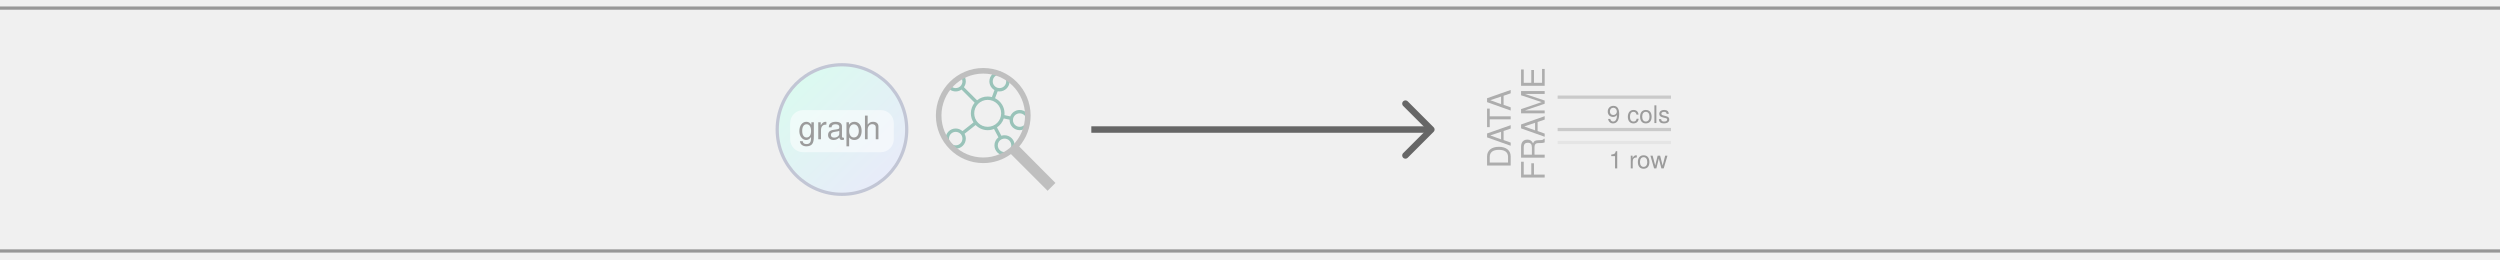
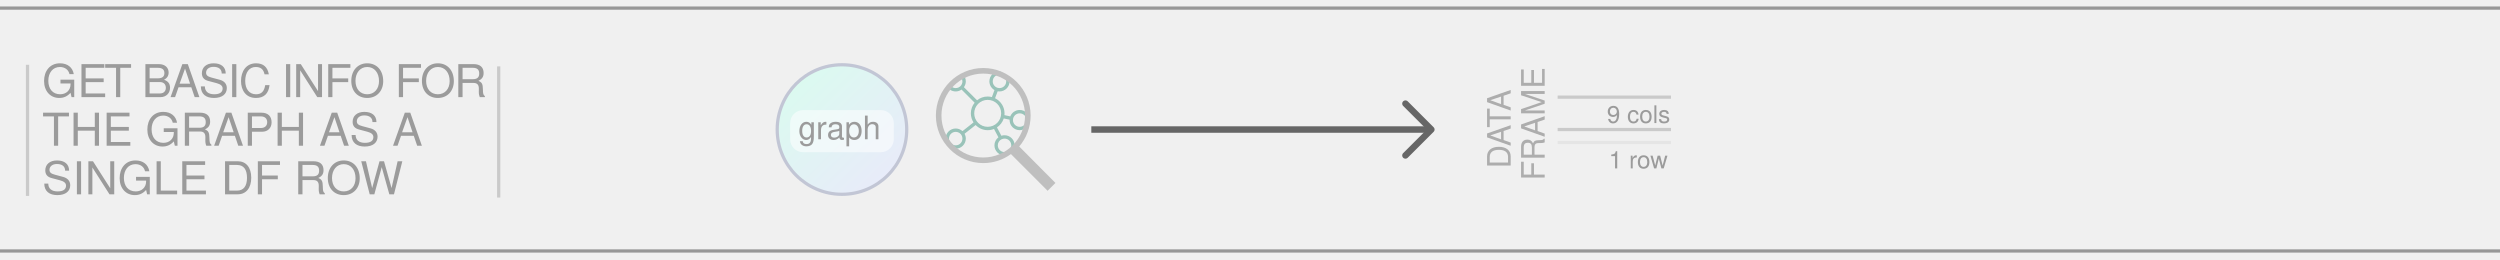
<svg xmlns="http://www.w3.org/2000/svg" xmlns:xlink="http://www.w3.org/1999/xlink" width="772px" height="80px" viewBox="0 0 772 80" version="1.1">
  <defs>
    <rect id="path-1" x="-6" y="2" width="784" height="76" />
    <mask id="mask-2" maskContentUnits="userSpaceOnUse" maskUnits="objectBoundingBox" x="0" y="0" width="784" height="76" fill="white">
      <use xlink:href="#path-1" />
    </mask>
    <linearGradient x1="14.999%" y1="13.838%" x2="87.396%" y2="88.282%" id="linearGradient-3">
      <stop stop-color="#DBFAF0" offset="0%" />
      <stop stop-color="#E8EBF9" offset="97.322%" />
      <stop stop-color="#E8EAF9" offset="100%" />
    </linearGradient>
  </defs>
  <g id="Graph-Functions---inspection" stroke="none" stroke-width="1" fill="none" fill-rule="evenodd">
    <use id="Rectangle" stroke="#979797" mask="url(#mask-2)" stroke-width="2" xlink:href="#path-1" />
+     <g id="small_icon__get_nbrs-copy-10" transform="translate(7, 17)">
+       <path d="M1.5,3.5 L1.5,43" id="Line-Copy-9" stroke="#CACACA" stroke-linecap="square" />
+       <text id="GET-BASIC-INFO-FOR" font-family="HelveticaNeue, Helvetica Neue" font-size="14" font-weight="normal" fill="#9B9B9B">
+         <tspan x="6" y="13">GE</tspan>
+         <tspan x="25.18" y="13" letter-spacing="-0.417">T BASIC INFO FOR</tspan>
+       </text>
+       <text id="THE-GRAPH-AS-A" font-family="HelveticaNeue, Helvetica Neue" font-size="14" font-weight="normal" fill="#9B9B9B">
+         <tspan x="6" y="28">THE GRAPH AS A</tspan>
+       </text>
+       <text id="SINGLE-DF-ROW" font-family="HelveticaNeue, Helvetica Neue" font-size="14" font-weight="normal" fill="#9B9B9B">
+         <tspan x="6" y="43">SINGLE DF ROW</tspan>
+       </text>
+       <path d="M147,4 L147,43.5" id="Line-Copy-31" stroke="#CACACA" stroke-linecap="square" />
+     </g>
    <g id="graph_info" transform="translate(240, 19)">
      <g id="graph-object" transform="translate(0, 1)">
        <ellipse id="graph-shape" stroke="#C2C6D5" stroke-width="1" fill="url(#linearGradient-3)" fill-rule="evenodd" cx="20" cy="20" rx="20" ry="20" />
        <rect id="graph-text-box" fill-opacity="0.528" fill="#FFFFFF" fill-rule="evenodd" x="4" y="14" width="32" height="13" rx="4" />
        <text id="graph-text" font-family="Helvetica-Light, Helvetica" font-size="10" font-weight="300" fill="#9B9B9B">
          <tspan x="6.5" y="23">graph</tspan>
        </text>
      </g>
      <g id="invert_selection-copy" transform="translate(97, 11)" stroke="#666666">
        <g id="Wireframe-Line-01">
          <g>
            <polyline id="arrowhead" stroke-width="2" stroke-linecap="round" stroke-linejoin="round" points="97 2 105 10 97 18" />
            <path d="M104,10 L0,10" id="Line" stroke-width="2" />
          </g>
        </g>
      </g>
      <g id="Group-2-Copy-2" transform="translate(49, 2)" fill-rule="nonzero">
        <g id="Mind-Map_bfbfbf" transform="translate(3, 1)" fill-opacity="0.435" fill="#288872">
          <path d="M3.522,2.427 C2.753,3.092 3.452,2.524 2.338,3.42 C1.61,3.977 2.589,3.114 0.507,4.82 C1.065,5.674 2.029,6.24 3.12,6.24 C3.793,6.24 4.413,6.02 4.924,5.655 L8.97,9.717 C8.236,10.614 7.8,11.755 7.8,13 C7.8,14.029 8.111,14.987 8.629,15.795 L5.216,18.492 C4.662,17.988 3.925,17.68 3.12,17.68 C1.403,17.68 0,19.083 0,20.8 C0,22.517 1.403,23.92 3.12,23.92 C4.837,23.92 6.24,22.517 6.24,20.8 C6.24,20.256 6.097,19.752 5.85,19.305 L9.279,16.608 C10.225,17.582 11.539,18.2 13,18.2 C13.691,18.2 14.346,18.072 14.95,17.826 L16.315,20.41 C15.569,20.981 15.08,21.873 15.08,22.88 C15.08,24.597 16.483,26 18.2,26 C19.917,26 21.32,24.597 21.32,22.88 C21.32,21.163 19.917,19.76 18.2,19.76 C17.86,19.76 17.532,19.821 17.225,19.922 L15.86,17.339 C16.842,16.69 17.591,15.719 17.956,14.576 L19.76,14.95 C19.758,14.992 19.76,15.037 19.76,15.08 C19.76,16.797 21.163,18.2 22.88,18.2 C24.597,18.2 26,16.797 26,15.08 C26,13.363 24.597,11.96 22.88,11.96 C21.562,11.96 20.427,12.781 19.971,13.943 L18.168,13.553 C18.186,13.373 18.2,13.185 18.2,13 C18.2,10.954 17,9.184 15.275,8.336 L16.071,6.191 C16.254,6.225 16.448,6.24 16.64,6.24 C18.357,6.24 19.76,4.837 19.76,3.12 C19.76,2.985 19.75,2.857 19.73,2.735 C18.899,1.915 18.147,0.827 16.883,0.088 C16.799,0.081 16.725,0 16.64,0 C14.923,0 13.52,1.403 13.52,3.12 C13.52,4.272 14.162,5.277 15.096,5.817 L14.3,7.979 C13.882,7.87 13.451,7.8 13,7.8 C11.754,7.8 10.614,8.236 9.717,8.97 L5.655,4.924 C6.02,4.413 6.24,3.793 6.24,3.12 C6.24,2.201 5.838,1.371 5.2,0.799 C4.126,1.699 4.256,1.906 3.522,2.427 Z M3.625,1.855 C4.004,1.855 2.447,2.769 4.157,1.314 C4.782,1.671 5.2,2.344 5.2,3.12 C5.2,4.275 4.275,5.2 3.12,5.2 C2.22,5.2 1.46,4.638 1.168,3.844 C2.481,2.779 1.545,3.916 1.545,3.661 C2.283,3.176 2.638,2.839 3.625,1.855 Z M16.64,1.04 C17.795,1.04 18.72,1.965 18.72,3.12 C18.72,4.275 17.795,5.2 16.64,5.2 C15.485,5.2 14.56,4.275 14.56,3.12 C14.56,1.965 15.485,1.04 16.64,1.04 Z M13,8.84 C15.305,8.84 17.16,10.698 17.16,13 C17.16,15.305 15.305,17.16 13,17.16 C10.696,17.16 8.84,15.305 8.84,13 C8.84,11.882 9.279,10.87 9.994,10.124 C10.037,10.092 10.076,10.053 10.107,10.01 C10.855,9.286 11.873,8.84 13,8.84 Z M22.88,13 C24.035,13 24.96,13.925 24.96,15.08 C24.96,16.235 24.035,17.16 22.88,17.16 C21.725,17.16 20.8,16.235 20.8,15.08 C20.8,13.925 21.725,13 22.88,13 Z M3.12,18.72 C4.275,18.72 5.2,19.645 5.2,20.8 C5.2,21.955 4.275,22.88 3.12,22.88 C1.965,22.88 1.04,21.955 1.04,20.8 C1.04,19.645 1.965,18.72 3.12,18.72 Z M18.2,20.8 C19.355,20.8 20.28,21.725 20.28,22.88 C20.28,24.035 19.355,24.96 18.2,24.96 C17.045,24.96 16.12,24.035 16.12,22.88 C16.12,22.091 16.551,21.413 17.192,21.06 C17.209,21.055 17.225,21.05 17.241,21.044 C17.248,21.04 17.251,21.031 17.258,21.027 C17.269,21.022 17.279,21.017 17.29,21.011 C17.565,20.878 17.873,20.8 18.2,20.8 Z" id="Shape" />
        </g>
        <g id="Search_bfbfbf" fill="#BFBFBF">
          <path d="M14.628,0 C6.559,0 0,6.584 0,14.682 C0,22.78 6.559,29.364 14.628,29.364 C17.82,29.364 20.772,28.331 23.179,26.584 L34.499,37.919 L36.919,35.49 L25.733,24.236 C27.931,21.667 29.256,18.327 29.256,14.682 C29.256,6.584 22.696,0 14.628,0 Z M14.628,1.727 C21.766,1.727 27.535,7.517 27.535,14.682 C27.535,21.847 21.766,27.636 14.628,27.636 C7.489,27.636 1.721,21.847 1.721,14.682 C1.721,7.517 7.489,1.727 14.628,1.727 Z" id="Shape" />
        </g>
      </g>
      <g id="Group-3-Copy-2" transform="translate(216, 0)">
        <text id="ID" font-family="HelveticaNeue-Light, Helvetica Neue" font-size="7.5" font-weight="300" fill="#9B9B9B">
          <tspan x="40.188" y="19">9 cols</tspan>
        </text>
        <text id="ID-Copy-3" font-family="HelveticaNeue-Light, Helvetica Neue" font-size="7.5" font-weight="300" fill="#9B9B9B">
          <tspan x="40.79" y="33">1 row</tspan>
        </text>
        <text id="DATA" transform="translate(6.5, 20.5) rotate(-90) translate(-6.5, -20.5) " font-family="HelveticaNeue-Light, Helvetica Neue" font-size="10" font-weight="300" fill="#ADADAD">
          <tspan x="-6.005" y="24.5">DATA</tspan>
        </text>
        <text id="FRAME" transform="translate(17, 20.5) rotate(-90) translate(-17, -20.5) " font-family="HelveticaNeue-Light, Helvetica Neue" font-size="10" font-weight="300" fill="#ADADAD">
          <tspan x="0.76" y="24.5">FRAME</tspan>
        </text>
        <path d="M59.5,11 L25.5,11" id="Line" stroke="#CACACA" stroke-linecap="square" />
        <path d="M59.5,21 L25.5,21" id="Line-Copy-3" stroke="#CACACA" stroke-linecap="square" />
        <path d="M59.5,25 L25.5,25" id="Line-Copy-5" stroke="#E5E5E5" stroke-linecap="square" />
      </g>
    </g>
  </g>
</svg>
